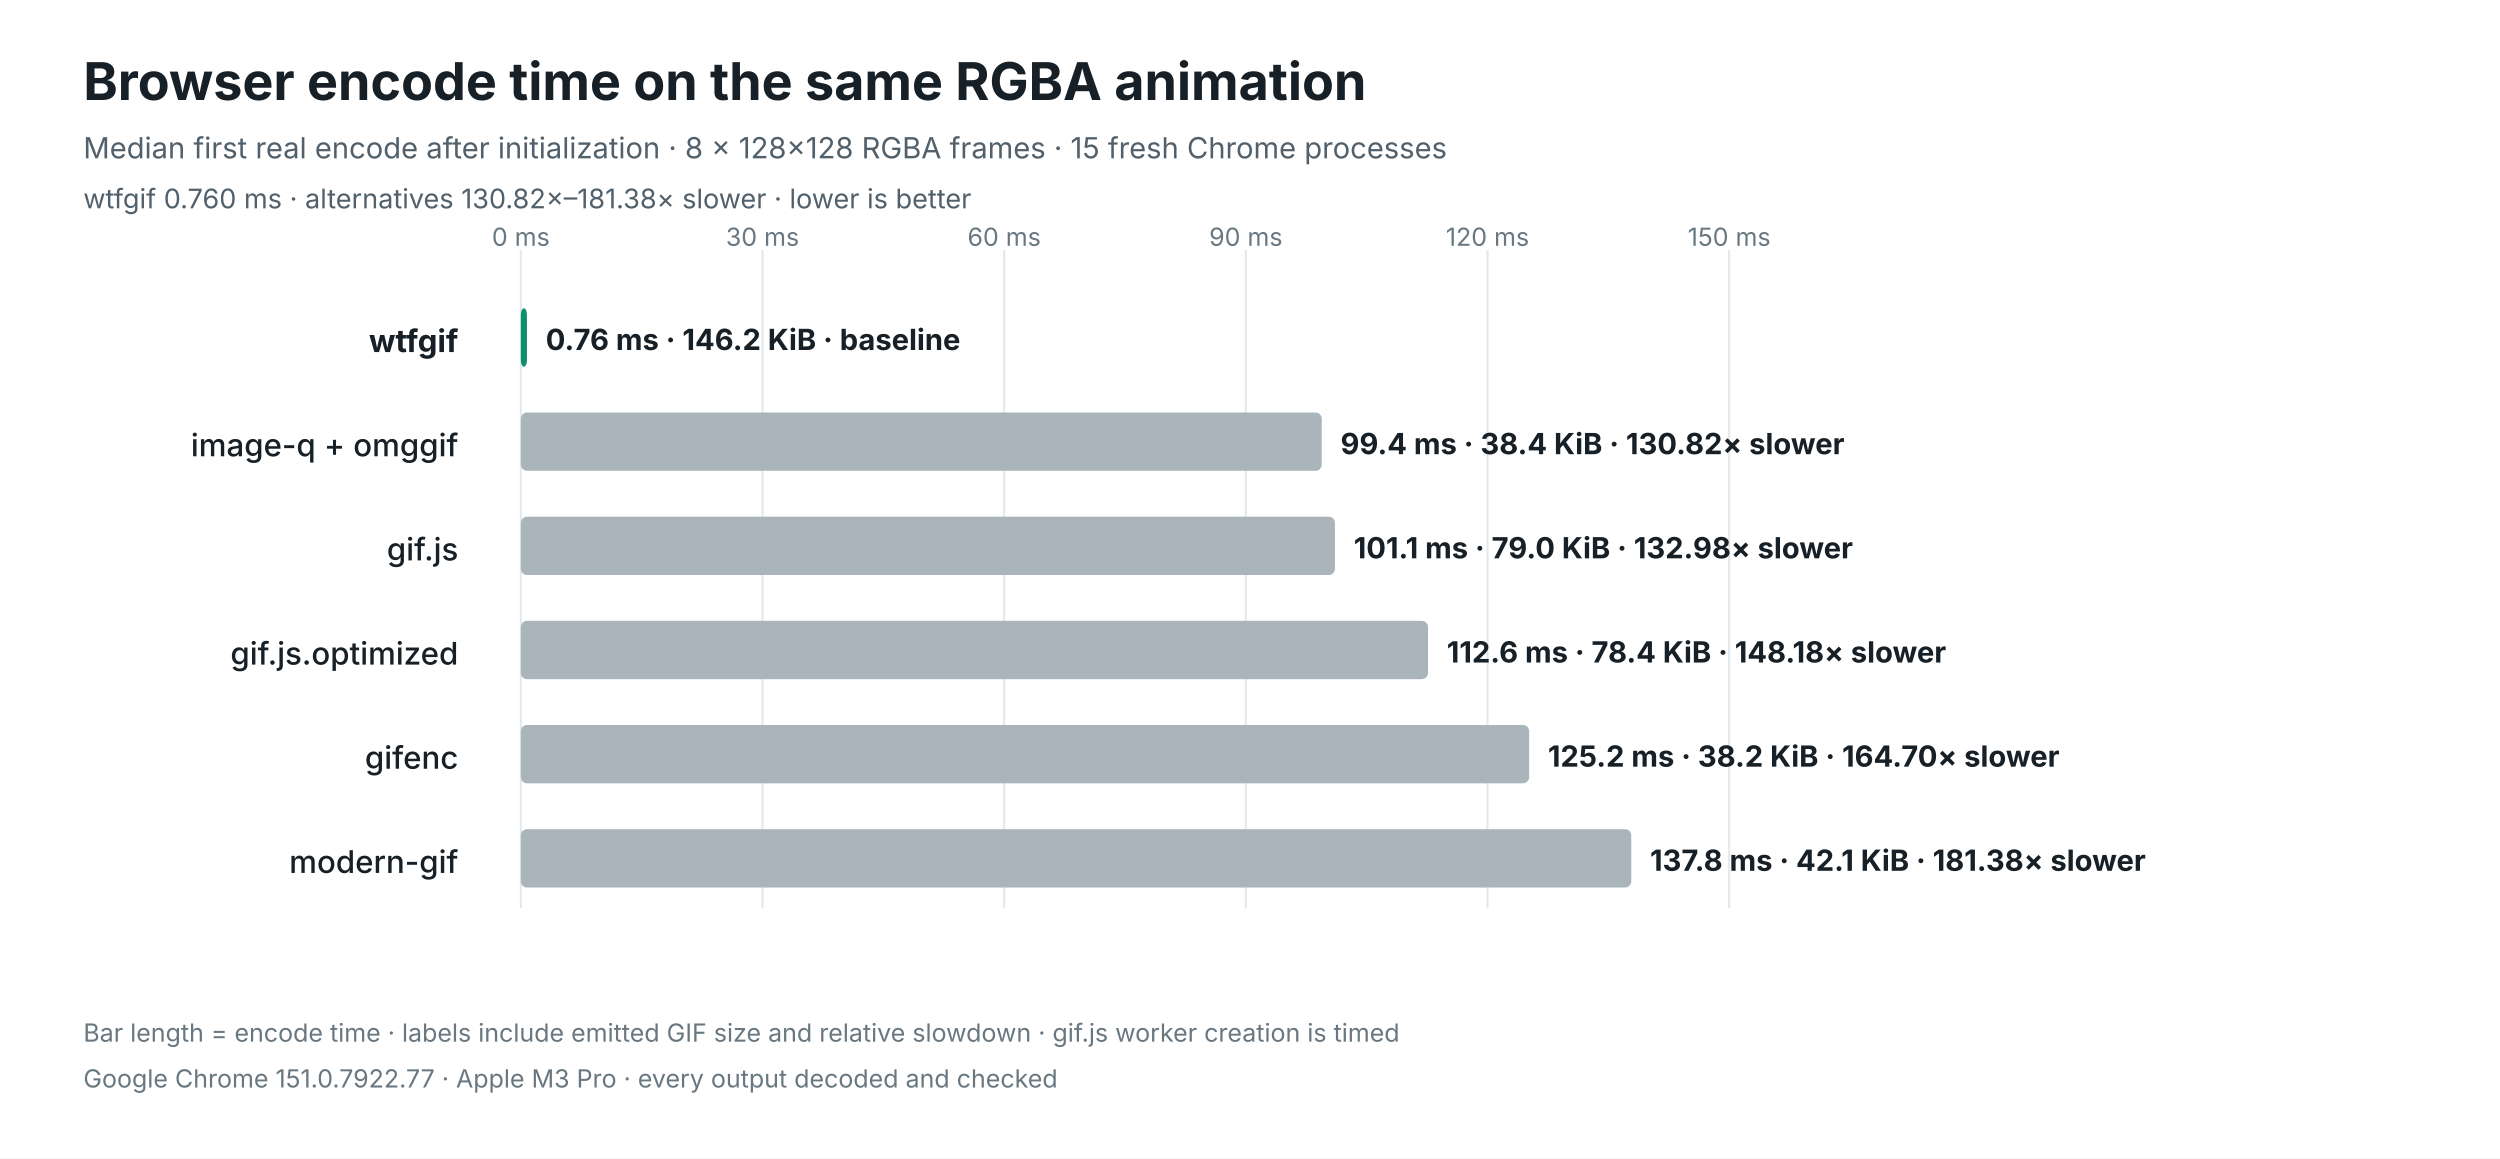
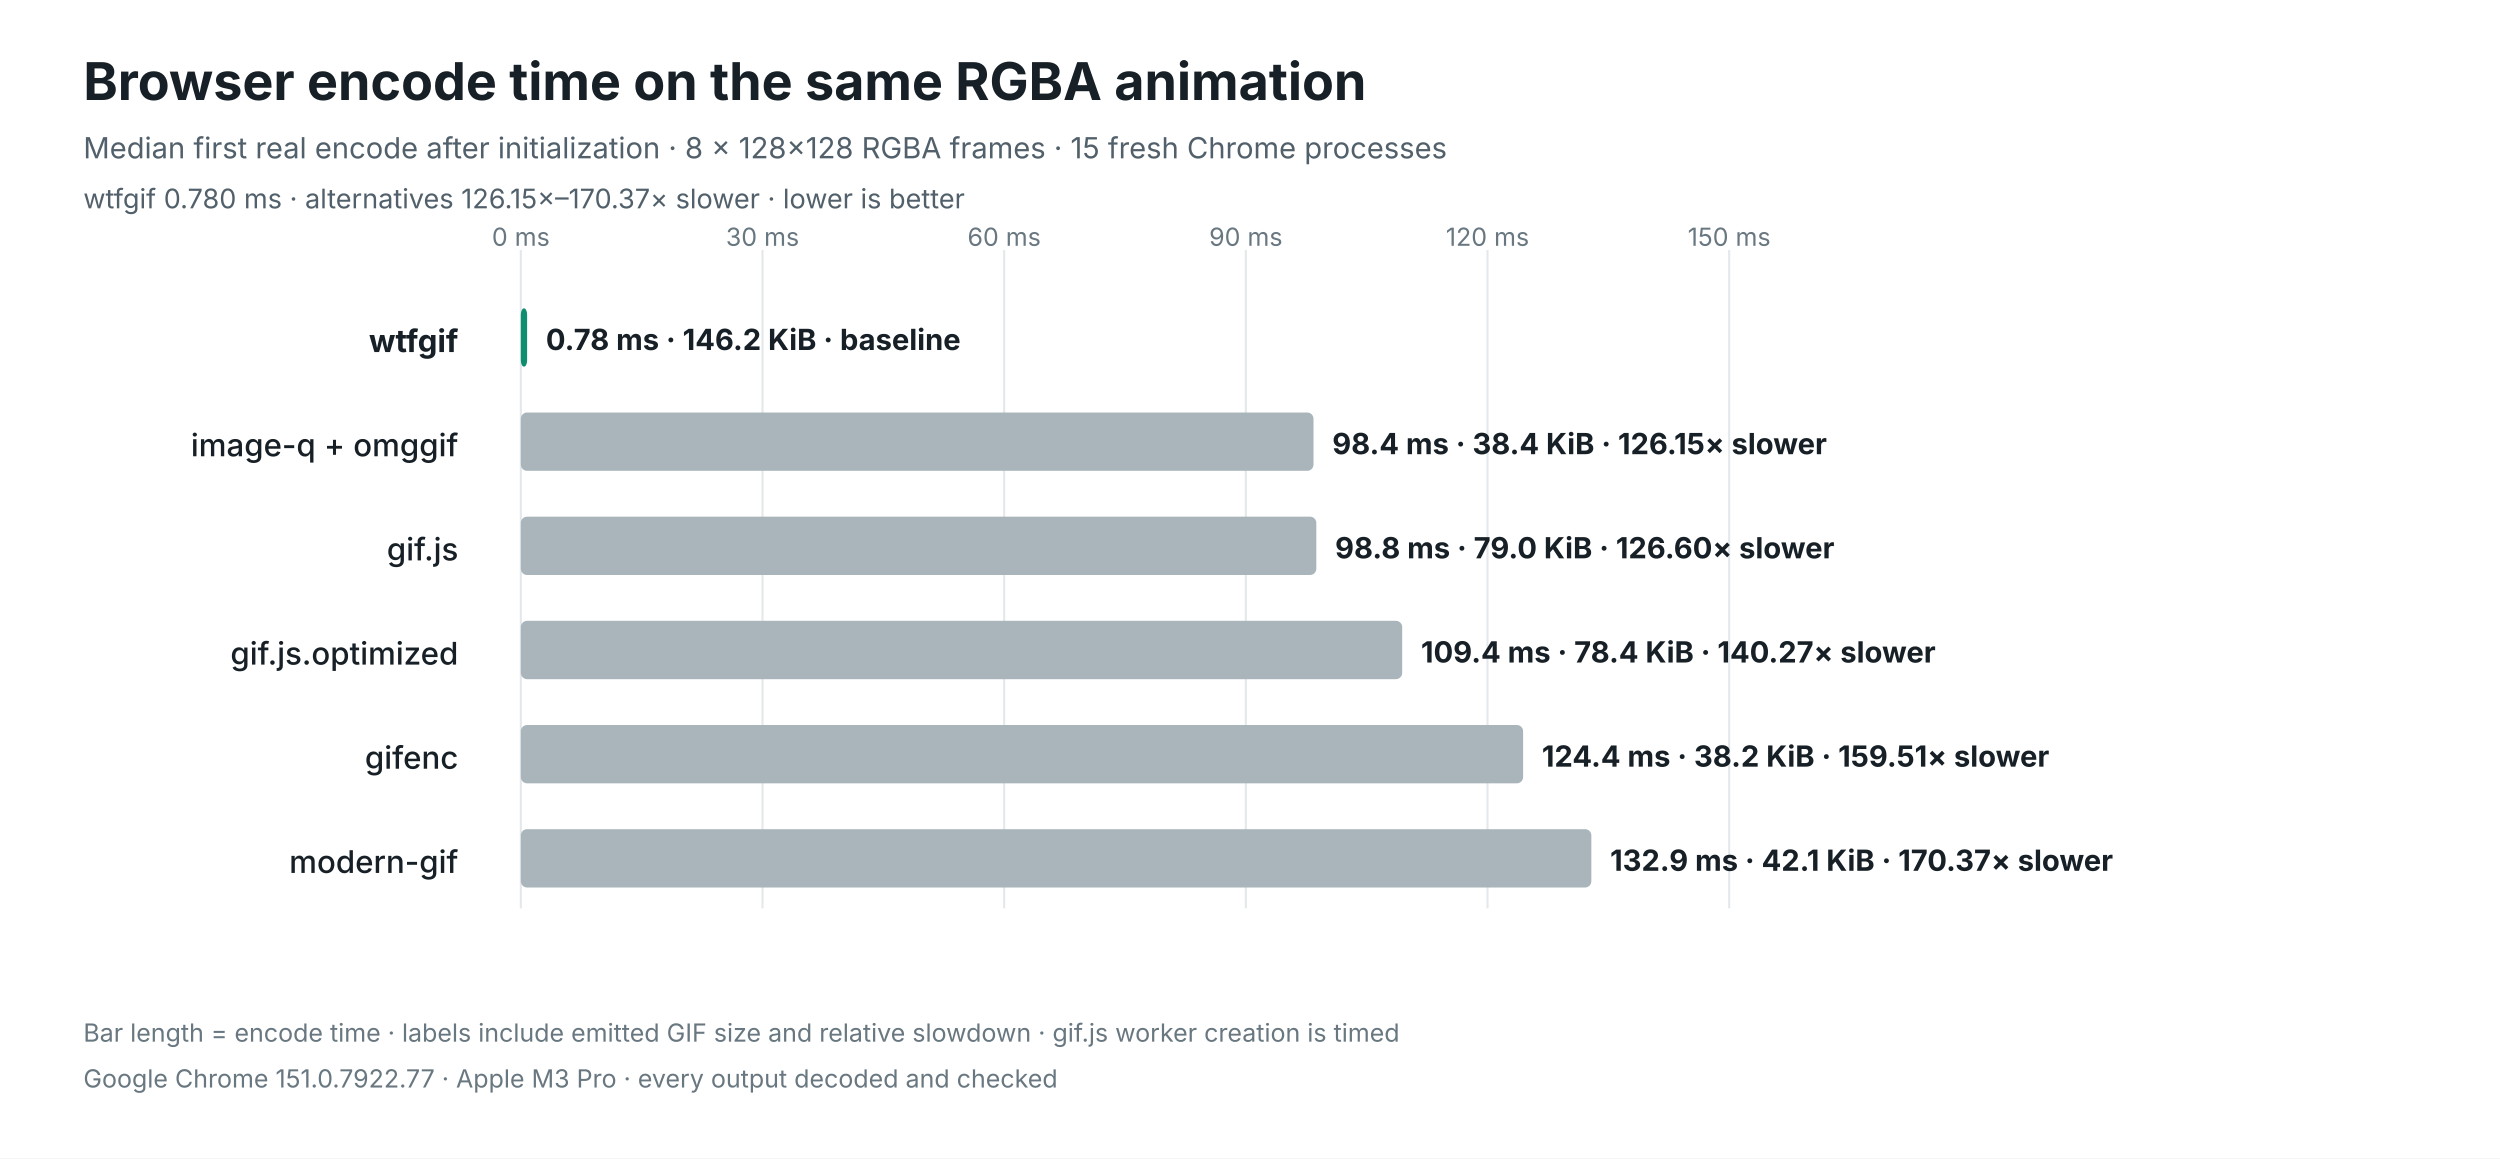
<svg xmlns="http://www.w3.org/2000/svg" width="1200" height="556" viewBox="0 0 1200 556" role="img" aria-labelledby="title desc">
  <rect width="100%" height="100%" fill="#ffffff" />
  <g font-family="ui-sans-serif, -apple-system, BlinkMacSystemFont, Segoe UI, sans-serif" fill="#172026">
    <text x="40" y="48" font-size="25" font-weight="700">Browser encode time on the same RGBA animation</text>
    <text x="40" y="76" font-size="14" fill="#51606a">Median first real encode after initialization · 8 × 128×128 RGBA frames · 15 fresh Chrome processes</text>
-     <text x="40" y="100" font-size="13" fill="#51606a">wtfgif 0.760 ms · alternatives 130.82×–181.38× slower · lower is better</text>
+     <text x="40" y="100" font-size="13" fill="#51606a">wtfgif 0.780 ms · alternatives 126.15×–170.37× slower · lower is better</text>
    <line x1="250" y1="120" x2="250" y2="436" stroke="#e3e8eb" stroke-width="1" />
    <text x="250" y="118" text-anchor="middle" font-size="12" fill="#687780">0 ms</text>
    <line x1="366" y1="120" x2="366" y2="436" stroke="#e3e8eb" stroke-width="1" />
    <text x="366" y="118" text-anchor="middle" font-size="12" fill="#687780">30 ms</text>
    <line x1="482" y1="120" x2="482" y2="436" stroke="#e3e8eb" stroke-width="1" />
    <text x="482" y="118" text-anchor="middle" font-size="12" fill="#687780">60 ms</text>
    <line x1="598" y1="120" x2="598" y2="436" stroke="#e3e8eb" stroke-width="1" />
    <text x="598" y="118" text-anchor="middle" font-size="12" fill="#687780">90 ms</text>
    <line x1="714" y1="120" x2="714" y2="436" stroke="#e3e8eb" stroke-width="1" />
    <text x="714" y="118" text-anchor="middle" font-size="12" fill="#687780">120 ms</text>
    <line x1="830" y1="120" x2="830" y2="436" stroke="#e3e8eb" stroke-width="1" />
    <text x="830" y="118" text-anchor="middle" font-size="12" fill="#687780">150 ms</text>
    <text x="220" y="169" text-anchor="end" font-size="15" font-weight="700">wtfgif</text>
-     <rect x="250" y="148" width="2.94" height="28" rx="3" fill="#0d8f6f" />
-     <text x="261.94" y="168" text-anchor="start" font-size="14" font-weight="700" fill="#172026">0.76 ms · 146.2 KiB · baseline</text>
+     <rect x="250" y="148" width="3.02" height="28" rx="3" fill="#0d8f6f" />
+     <text x="262.02" y="168" text-anchor="start" font-size="14" font-weight="700" fill="#172026">0.78 ms · 146.2 KiB · baseline</text>
    <text x="220" y="219" text-anchor="end" font-size="15" font-weight="500">image-q + omggif</text>
-     <rect x="250" y="198" width="384.44" height="28" rx="3" fill="#aab5bb" />
-     <text x="643.44" y="218" text-anchor="start" font-size="14" font-weight="700" fill="#172026">99.4 ms · 38.4 KiB · 130.82× slower</text>
+     <rect x="250" y="198" width="380.48" height="28" rx="3" fill="#aab5bb" />
+     <text x="639.48" y="218" text-anchor="start" font-size="14" font-weight="700" fill="#172026">98.4 ms · 38.4 KiB · 126.15× slower</text>
    <text x="220" y="269" text-anchor="end" font-size="15" font-weight="500">gif.js</text>
-     <rect x="250" y="248" width="390.78" height="28" rx="3" fill="#aab5bb" />
-     <text x="649.78" y="268" text-anchor="start" font-size="14" font-weight="700" fill="#172026">101.1 ms · 79.0 KiB · 132.98× slower</text>
+     <rect x="250" y="248" width="381.83" height="28" rx="3" fill="#aab5bb" />
+     <text x="640.83" y="268" text-anchor="start" font-size="14" font-weight="700" fill="#172026">98.8 ms · 79.0 KiB · 126.60× slower</text>
    <text x="220" y="319" text-anchor="end" font-size="15" font-weight="500">gif.js.optimized</text>
-     <rect x="250" y="298" width="435.44" height="28" rx="3" fill="#aab5bb" />
-     <text x="694.44" y="318" text-anchor="start" font-size="14" font-weight="700" fill="#172026">112.6 ms · 78.4 KiB · 148.18× slower</text>
+     <rect x="250" y="298" width="423.05" height="28" rx="3" fill="#aab5bb" />
+     <text x="682.05" y="318" text-anchor="start" font-size="14" font-weight="700" fill="#172026">109.4 ms · 78.4 KiB · 140.27× slower</text>
    <text x="220" y="369" text-anchor="end" font-size="15" font-weight="500">gifenc</text>
-     <rect x="250" y="348" width="483.99" height="28" rx="3" fill="#aab5bb" />
-     <text x="742.99" y="368" text-anchor="start" font-size="14" font-weight="700" fill="#172026">125.2 ms · 38.2 KiB · 164.70× slower</text>
+     <rect x="250" y="348" width="481.09" height="28" rx="3" fill="#aab5bb" />
+     <text x="740.09" y="368" text-anchor="start" font-size="14" font-weight="700" fill="#172026">124.4 ms · 38.2 KiB · 159.51× slower</text>
    <text x="220" y="419" text-anchor="end" font-size="15" font-weight="500">modern-gif</text>
-     <rect x="250" y="398" width="533" height="28" rx="3" fill="#aab5bb" />
-     <text x="792" y="418" text-anchor="start" font-size="14" font-weight="700" fill="#172026">137.8 ms · 42.1 KiB · 181.38× slower</text>
+     <rect x="250" y="398" width="513.84" height="28" rx="3" fill="#aab5bb" />
+     <text x="772.84" y="418" text-anchor="start" font-size="14" font-weight="700" fill="#172026">132.9 ms · 42.1 KiB · 170.37× slower</text>
    <text x="40" y="500" font-size="12" fill="#687780">Bar length = encode time · labels include emitted GIF size and relative slowdown · gif.js worker creation is timed</text>
    <text x="40" y="522" font-size="12" fill="#687780">Google Chrome 151.0.7922.77 · Apple M3 Pro · every output decoded and checked</text>
  </g>
</svg>
